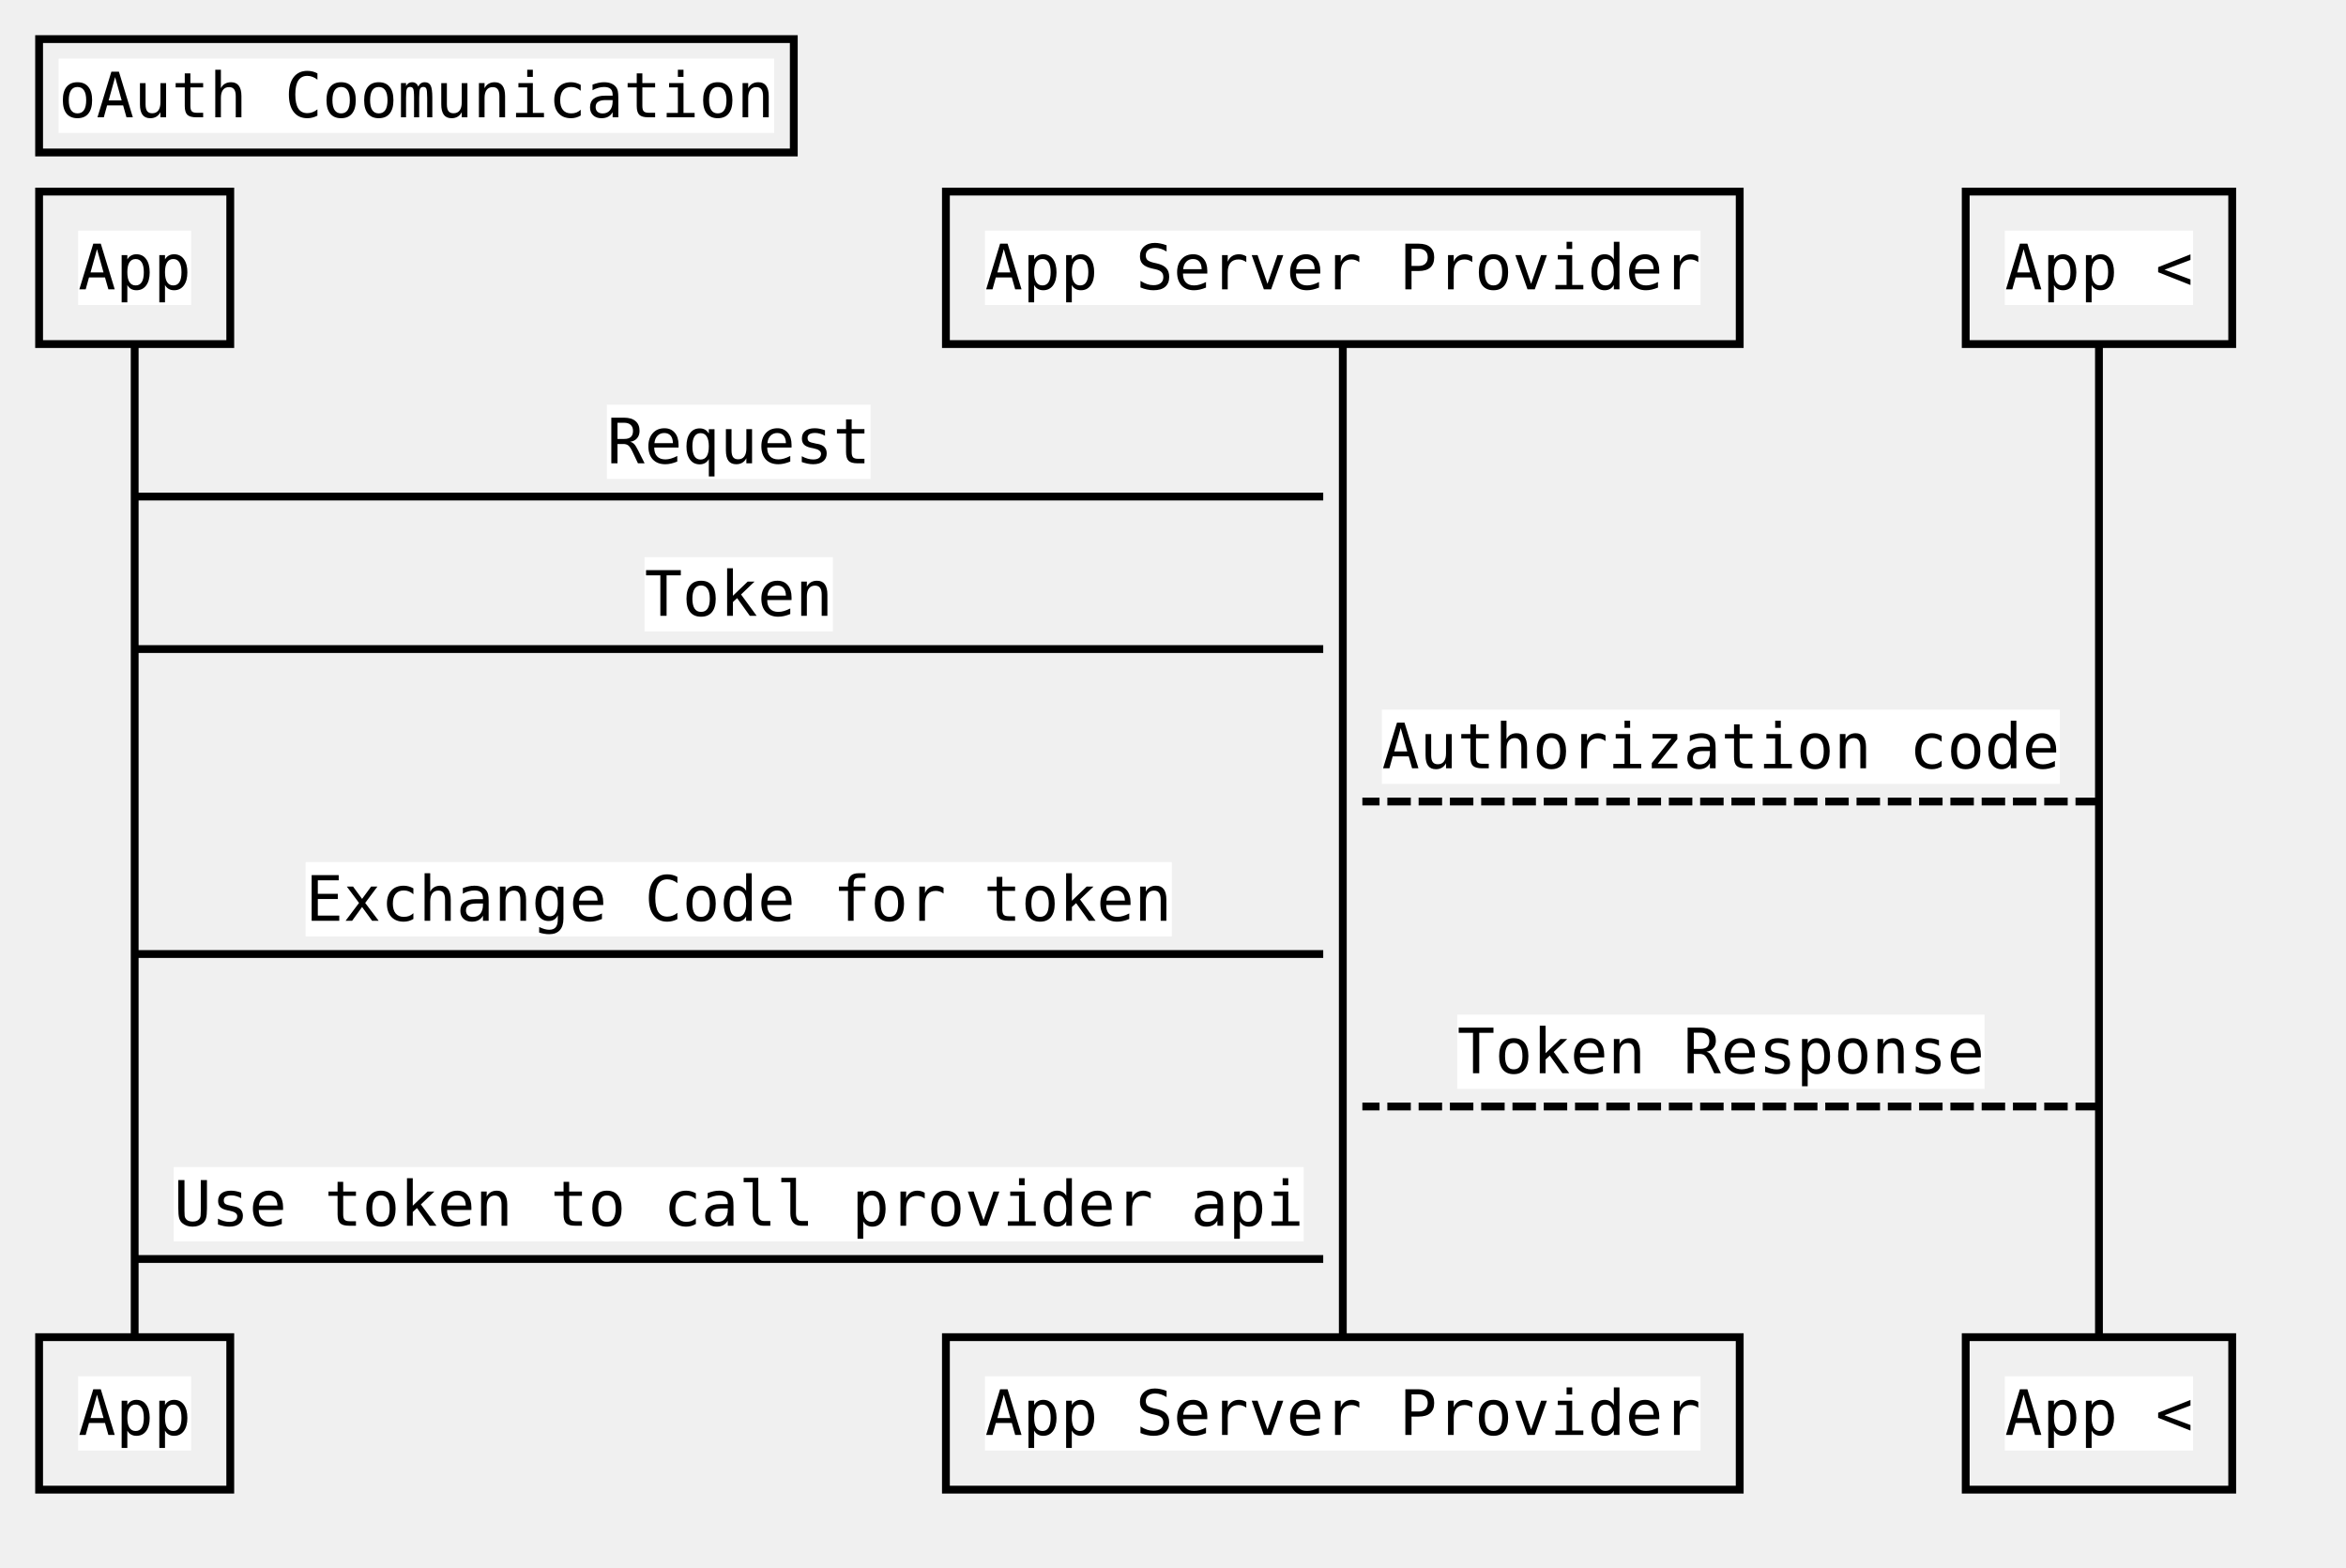
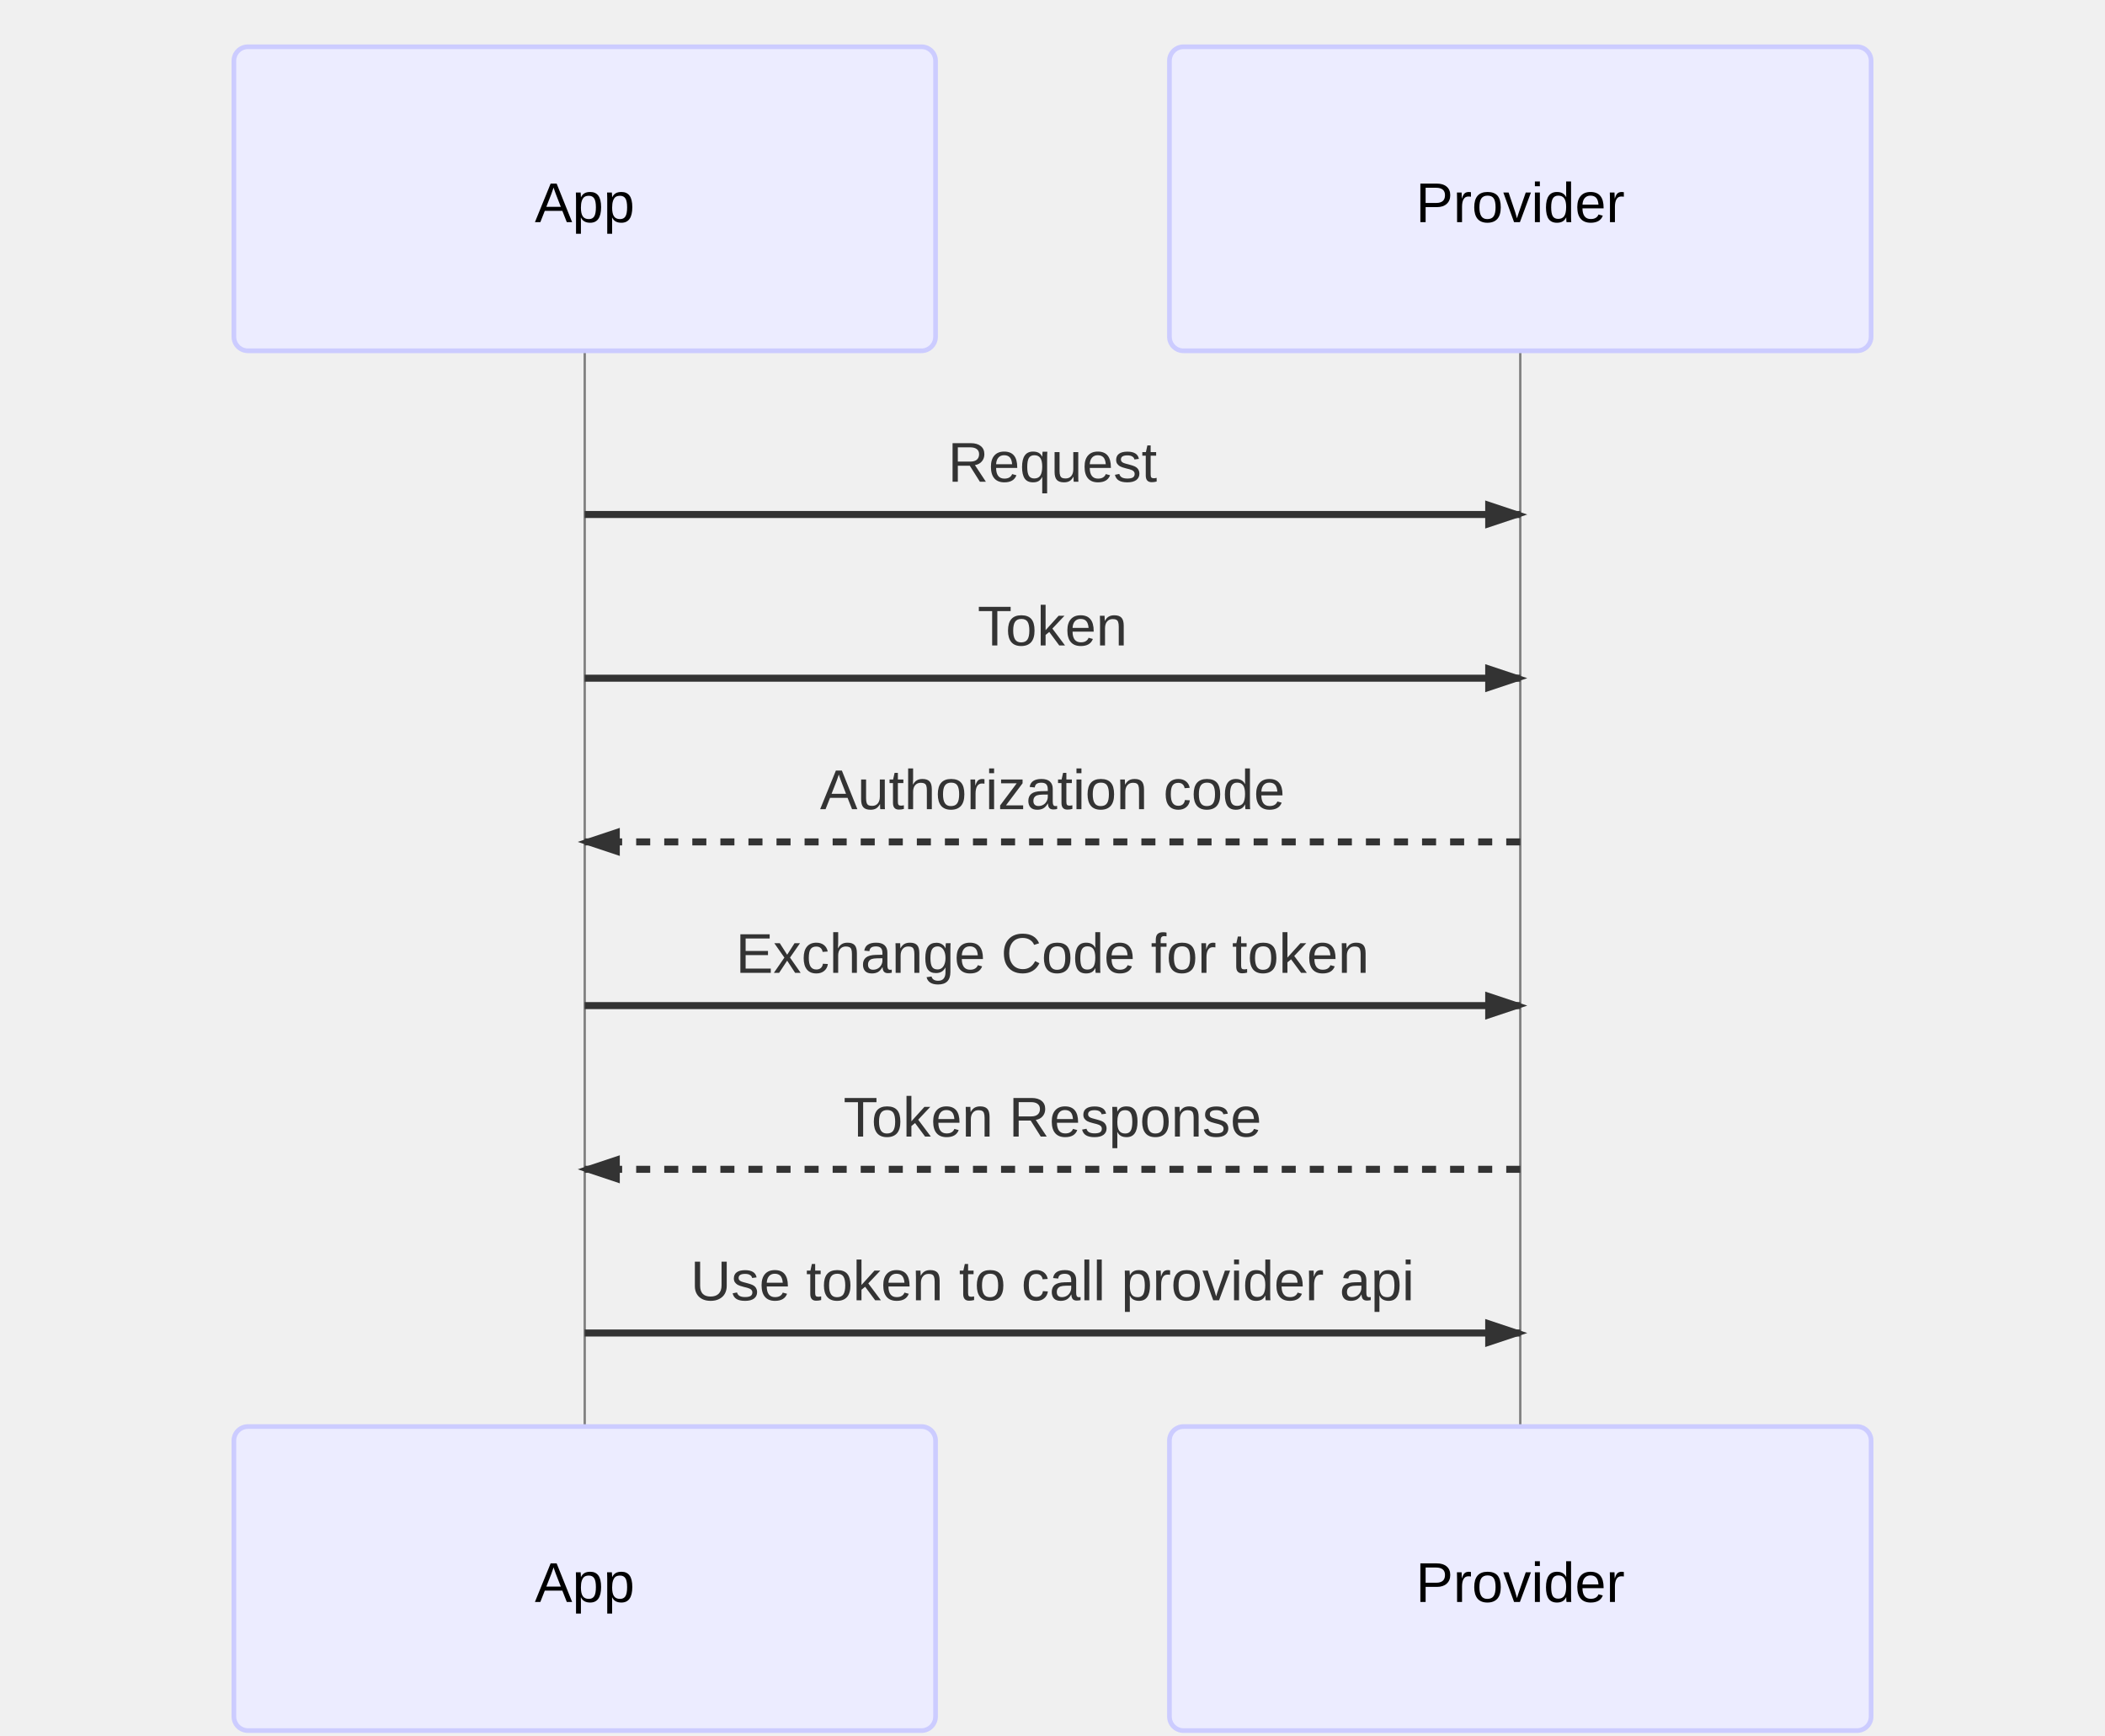
- <svg xmlns="http://www.w3.org/2000/svg" xmlns:xlink="http://www.w3.org/1999/xlink" width="600" height="401">
-   <source>Title: oAuth Coomunication
- App-&gt;App Server Provider: Request
- App-&gt;App Server Provider: Token
- App &lt;-- App Server Provider: Authorization code
- App-&gt;App Server Provider: Exchange Code for token
- App &lt;-- App Server Provider: Token Response
- App-&gt;App Server Provider: Use token to call provider api
- </source>
-   <defs style="-webkit-tap-highlight-color: rgba(0, 0, 0, 0);">
-     <marker id="raphael-marker-endblock55-obj7772" markerHeight="5" markerWidth="5" orient="auto" refX="2.5" refY="2.5" style="-webkit-tap-highlight-color: rgba(0, 0, 0, 0);">
-       <use xlink:href="#raphael-marker-block" transform="rotate(180 2.5 2.5) scale(1,1)" stroke-width="1" fill="#000" stroke="none" style="-webkit-tap-highlight-color: rgba(0, 0, 0, 0);" />
-     </marker>
-     <marker id="raphael-marker-endblock55-obj7775" markerHeight="5" markerWidth="5" orient="auto" refX="2.5" refY="2.5" style="-webkit-tap-highlight-color: rgba(0, 0, 0, 0);">
-       <use xlink:href="#raphael-marker-block" transform="rotate(180 2.5 2.5) scale(1,1)" stroke-width="1" fill="#000" stroke="none" style="-webkit-tap-highlight-color: rgba(0, 0, 0, 0);" />
-     </marker>
-     <marker id="raphael-marker-endblock55-obj7778" markerHeight="5" markerWidth="5" orient="auto" refX="2.5" refY="2.5" style="-webkit-tap-highlight-color: rgba(0, 0, 0, 0);">
-       <use xlink:href="#raphael-marker-block" transform="rotate(180 2.5 2.5) scale(1,1)" stroke-width="1" fill="#000" stroke="none" style="-webkit-tap-highlight-color: rgba(0, 0, 0, 0);" />
-     </marker>
-     <marker id="raphael-marker-endblock55-obj7781" markerHeight="5" markerWidth="5" orient="auto" refX="2.5" refY="2.5" style="-webkit-tap-highlight-color: rgba(0, 0, 0, 0);">
-       <use xlink:href="#raphael-marker-block" transform="rotate(180 2.5 2.5) scale(1,1)" stroke-width="1" fill="#000" stroke="none" style="-webkit-tap-highlight-color: rgba(0, 0, 0, 0);" />
-     </marker>
-     <marker id="raphael-marker-endblock55-obj7784" markerHeight="5" markerWidth="5" orient="auto" refX="2.5" refY="2.5" style="-webkit-tap-highlight-color: rgba(0, 0, 0, 0);">
-       <use xlink:href="#raphael-marker-block" transform="rotate(180 2.5 2.5) scale(1,1)" stroke-width="1" fill="#000" stroke="none" style="-webkit-tap-highlight-color: rgba(0, 0, 0, 0);" />
-     </marker>
-     <marker id="raphael-marker-endblock55-obj7787" markerHeight="5" markerWidth="5" orient="auto" refX="2.5" refY="2.5" style="-webkit-tap-highlight-color: rgba(0, 0, 0, 0);">
-       <use xlink:href="#raphael-marker-block" transform="rotate(180 2.5 2.5) scale(1,1)" stroke-width="1" fill="#000" stroke="none" style="-webkit-tap-highlight-color: rgba(0, 0, 0, 0);" />
+ <svg xmlns="http://www.w3.org/2000/svg" id="mermaidChart232" width="100%" height="100%" style="max-width:450px;" viewBox="-50 -10 450 371">
+   <style type="text/css" title="mermaid-svg-internal-css">/*  */
+ *, ::before, ::after { box-sizing: inherit;}
+ .actor { stroke: rgb(204, 204, 255); fill: rgb(226, 236, 255);}
+ text.actor { fill: black; stroke: none; font-size: 12px;}
+ .actor-line { stroke: grey;}
+ .messageLine0 { stroke-width: 1.5; stroke: black;}
+ .messageLine1 { stroke-width: 1.5; stroke: black;}
+ #arrowhead { fill: black;}
+ .messageText { fill: black; stroke: none; font-size: 12px;}
+ .actor { stroke: rgb(204, 204, 255); fill: rgb(236, 236, 255);}
+ text.actor { fill: black; stroke: none;}
+ .actor-line { stroke: grey;}
+ .messageLine0 { stroke-width: 1.5; stroke: rgb(51, 51, 51);}
+ .messageLine1 { stroke-width: 1.5; stroke: rgb(51, 51, 51);}
+ #arrowhead { fill: rgb(51, 51, 51);}
+ #crosshead path { fill: rgb(51, 51, 51) !important; stroke: rgb(51, 51, 51) !important;}
+ .messageText { fill: rgb(51, 51, 51); stroke: none;}
+ text { font-family: "trebuchet ms", verdana, arial; font-size: 14px;}
+ /*  */
+ </style>
+   <g />
+   <g>
+     <line id="actor779" x1="75" y1="5" x2="75" y2="360" class="actor-line" stroke-width="0.5px" stroke="#999" />
+     <rect x="0" y="0" fill="#eaeaea" stroke="#666" width="150" height="65" rx="3" ry="3" class="actor" />
+     <text x="75" y="37.5" class="actor" style="text-anchor: middle;">App</text>
+   </g>
+   <g>
+     <line id="actor780" x1="275" y1="5" x2="275" y2="360" class="actor-line" stroke-width="0.5px" stroke="#999" />
+     <rect x="200" y="0" fill="#eaeaea" stroke="#666" width="150" height="65" rx="3" ry="3" class="actor" />
+     <text x="275" y="37.5" class="actor" style="text-anchor: middle;">Provider</text>
+   </g>
+   <defs>
+     <marker id="arrowhead" refX="5" refY="2" markerWidth="6" markerHeight="4" orient="auto">
+       <path d="M 0,0 V 4 L6,2 Z" />
    </marker>
  </defs>
-   <rect x="10" y="10" width="193.016" height="29" rx="0" ry="0" fill="none" stroke="#000000" stroke-width="2" style="-webkit-tap-highlight-color: rgba(0, 0, 0, 0);" />
-   <rect x="14.984" y="15" width="183.016" height="19" rx="0" ry="0" fill="#ffffff" stroke="none" style="-webkit-tap-highlight-color: rgba(0, 0, 0, 0);" />
-   <text x="106.508" y="24.5" text-anchor="middle" font-family="Andale Mono, monospace" font-size="16px" stroke="none" fill="#000000" style="-webkit-tap-highlight-color: rgba(0, 0, 0, 0); text-anchor: middle; font-family: &quot;Andale Mono&quot;, monospace; font-size: 16px;">
-     <tspan dy="5.5" style="-webkit-tap-highlight-color: rgba(0, 0, 0, 0);">oAuth Coomunication</tspan>
-   </text>
-   <rect x="10" y="49" width="48.891" height="39" rx="0" ry="0" fill="none" stroke="#000000" stroke-width="2" style="-webkit-tap-highlight-color: rgba(0, 0, 0, 0);" />
-   <rect x="19.984" y="59" width="28.891" height="19" rx="0" ry="0" fill="#ffffff" stroke="none" style="-webkit-tap-highlight-color: rgba(0, 0, 0, 0);" />
-   <text x="34.445" y="68.5" text-anchor="middle" font-family="Andale Mono, monospace" font-size="16px" stroke="none" fill="#000000" style="-webkit-tap-highlight-color: rgba(0, 0, 0, 0); text-anchor: middle; font-family: &quot;Andale Mono&quot;, monospace; font-size: 16px;">
-     <tspan dy="5.5" style="-webkit-tap-highlight-color: rgba(0, 0, 0, 0);">App</tspan>
-   </text>
-   <rect x="10" y="342" width="48.891" height="39" rx="0" ry="0" fill="none" stroke="#000000" stroke-width="2" style="-webkit-tap-highlight-color: rgba(0, 0, 0, 0);" />
-   <rect x="19.984" y="352" width="28.891" height="19" rx="0" ry="0" fill="#ffffff" stroke="none" style="-webkit-tap-highlight-color: rgba(0, 0, 0, 0);" />
-   <text x="34.445" y="361.5" text-anchor="middle" font-family="Andale Mono, monospace" font-size="16px" stroke="none" fill="#000000" style="-webkit-tap-highlight-color: rgba(0, 0, 0, 0); text-anchor: middle; font-family: &quot;Andale Mono&quot;, monospace; font-size: 16px;">
-     <tspan dy="5.5" style="-webkit-tap-highlight-color: rgba(0, 0, 0, 0);">App</tspan>
-   </text>
-   <path fill="none" stroke="#000000" d="M34.445,88L34.445,342" stroke-width="2" style="-webkit-tap-highlight-color: rgba(0, 0, 0, 0);" />
-   <rect x="241.922" y="49" width="203.016" height="39" rx="0" ry="0" fill="none" stroke="#000000" stroke-width="2" style="-webkit-tap-highlight-color: rgba(0, 0, 0, 0);" />
-   <rect x="251.906" y="59" width="183.016" height="19" rx="0" ry="0" fill="#ffffff" stroke="none" style="-webkit-tap-highlight-color: rgba(0, 0, 0, 0);" />
-   <text x="343.43" y="68.5" text-anchor="middle" font-family="Andale Mono, monospace" font-size="16px" stroke="none" fill="#000000" style="-webkit-tap-highlight-color: rgba(0, 0, 0, 0); text-anchor: middle; font-family: &quot;Andale Mono&quot;, monospace; font-size: 16px;">
-     <tspan dy="5.5" style="-webkit-tap-highlight-color: rgba(0, 0, 0, 0);">App Server Provider</tspan>
-   </text>
-   <rect x="241.922" y="342" width="203.016" height="39" rx="0" ry="0" fill="none" stroke="#000000" stroke-width="2" style="-webkit-tap-highlight-color: rgba(0, 0, 0, 0);" />
-   <rect x="251.906" y="352" width="183.016" height="19" rx="0" ry="0" fill="#ffffff" stroke="none" style="-webkit-tap-highlight-color: rgba(0, 0, 0, 0);" />
-   <text x="343.43" y="361.5" text-anchor="middle" font-family="Andale Mono, monospace" font-size="16px" stroke="none" fill="#000000" style="-webkit-tap-highlight-color: rgba(0, 0, 0, 0); text-anchor: middle; font-family: &quot;Andale Mono&quot;, monospace; font-size: 16px;">
-     <tspan dy="5.5" style="-webkit-tap-highlight-color: rgba(0, 0, 0, 0);">App Server Provider</tspan>
-   </text>
-   <path fill="none" stroke="#000000" d="M343.43,88L343.43,342" stroke-width="2" style="-webkit-tap-highlight-color: rgba(0, 0, 0, 0);" />
-   <rect x="502.742" y="49" width="68.156" height="39" rx="0" ry="0" fill="none" stroke="#000000" stroke-width="2" style="-webkit-tap-highlight-color: rgba(0, 0, 0, 0);" />
-   <rect x="512.734" y="59" width="48.156" height="19" rx="0" ry="0" fill="#ffffff" stroke="none" style="-webkit-tap-highlight-color: rgba(0, 0, 0, 0);" />
-   <text x="536.82" y="68.5" text-anchor="middle" font-family="Andale Mono, monospace" font-size="16px" stroke="none" fill="#000000" style="-webkit-tap-highlight-color: rgba(0, 0, 0, 0); text-anchor: middle; font-family: &quot;Andale Mono&quot;, monospace; font-size: 16px;">
-     <tspan dy="5.5" style="-webkit-tap-highlight-color: rgba(0, 0, 0, 0);">App &lt;</tspan>
-   </text>
-   <rect x="502.742" y="342" width="68.156" height="39" rx="0" ry="0" fill="none" stroke="#000000" stroke-width="2" style="-webkit-tap-highlight-color: rgba(0, 0, 0, 0);" />
-   <rect x="512.734" y="352" width="48.156" height="19" rx="0" ry="0" fill="#ffffff" stroke="none" style="-webkit-tap-highlight-color: rgba(0, 0, 0, 0);" />
-   <text x="536.82" y="361.5" text-anchor="middle" font-family="Andale Mono, monospace" font-size="16px" stroke="none" fill="#000000" style="-webkit-tap-highlight-color: rgba(0, 0, 0, 0); text-anchor: middle; font-family: &quot;Andale Mono&quot;, monospace; font-size: 16px;">
-     <tspan dy="5.5" style="-webkit-tap-highlight-color: rgba(0, 0, 0, 0);">App &lt;</tspan>
-   </text>
-   <path fill="none" stroke="#000000" d="M536.82,88L536.82,342" stroke-width="2" style="-webkit-tap-highlight-color: rgba(0, 0, 0, 0);" />
-   <rect x="155.219" y="103.5" width="67.422" height="19" rx="0" ry="0" fill="#ffffff" stroke="none" style="-webkit-tap-highlight-color: rgba(0, 0, 0, 0);" />
-   <text x="188.938" y="113" text-anchor="middle" font-family="Andale Mono, monospace" font-size="16px" stroke="none" fill="#000000" style="-webkit-tap-highlight-color: rgba(0, 0, 0, 0); text-anchor: middle; font-family: &quot;Andale Mono&quot;, monospace; font-size: 16px;">
-     <tspan dy="5.5" style="-webkit-tap-highlight-color: rgba(0, 0, 0, 0);">Request</tspan>
-   </text>
-   <path fill="none" stroke="#000000" d="M34.445,127C34.445,127,298.569,127,338.42,127" stroke-width="2" marker-end="url(#raphael-marker-endblock55-obj7772)" stroke-dasharray="0" style="-webkit-tap-highlight-color: rgba(0, 0, 0, 0);" />
-   <rect x="164.844" y="142.5" width="48.156" height="19" rx="0" ry="0" fill="#ffffff" stroke="none" style="-webkit-tap-highlight-color: rgba(0, 0, 0, 0);" />
-   <text x="188.938" y="152" text-anchor="middle" font-family="Andale Mono, monospace" font-size="16px" stroke="none" fill="#000000" style="-webkit-tap-highlight-color: rgba(0, 0, 0, 0); text-anchor: middle; font-family: &quot;Andale Mono&quot;, monospace; font-size: 16px;">
-     <tspan dy="5.5" style="-webkit-tap-highlight-color: rgba(0, 0, 0, 0);">Token</tspan>
-   </text>
-   <path fill="none" stroke="#000000" d="M34.445,166C34.445,166,298.569,166,338.42,166" stroke-width="2" marker-end="url(#raphael-marker-endblock55-obj7775)" stroke-dasharray="0" style="-webkit-tap-highlight-color: rgba(0, 0, 0, 0);" />
-   <rect x="353.422" y="181.5" width="173.391" height="19" rx="0" ry="0" fill="#ffffff" stroke="none" style="-webkit-tap-highlight-color: rgba(0, 0, 0, 0);" />
-   <text x="440.125" y="191" text-anchor="middle" font-family="Andale Mono, monospace" font-size="16px" stroke="none" fill="#000000" style="-webkit-tap-highlight-color: rgba(0, 0, 0, 0); text-anchor: middle; font-family: &quot;Andale Mono&quot;, monospace; font-size: 16px;">
-     <tspan dy="5.5" style="-webkit-tap-highlight-color: rgba(0, 0, 0, 0);">Authorization code</tspan>
-   </text>
-   <path fill="none" stroke="#000000" d="M536.82,205C536.82,205,378.76,205,348.429,205" stroke-width="2" marker-end="url(#raphael-marker-endblock55-obj7778)" stroke-dasharray="6,2" style="-webkit-tap-highlight-color: rgba(0, 0, 0, 0);" />
-   <rect x="78.156" y="220.5" width="221.547" height="19" rx="0" ry="0" fill="#ffffff" stroke="none" style="-webkit-tap-highlight-color: rgba(0, 0, 0, 0);" />
-   <text x="188.938" y="230" text-anchor="middle" font-family="Andale Mono, monospace" font-size="16px" stroke="none" fill="#000000" style="-webkit-tap-highlight-color: rgba(0, 0, 0, 0); text-anchor: middle; font-family: &quot;Andale Mono&quot;, monospace; font-size: 16px;">
-     <tspan dy="5.5" style="-webkit-tap-highlight-color: rgba(0, 0, 0, 0);">Exchange Code for token</tspan>
-   </text>
-   <path fill="none" stroke="#000000" d="M34.445,244C34.445,244,298.569,244,338.42,244" stroke-width="2" marker-end="url(#raphael-marker-endblock55-obj7781)" stroke-dasharray="0" style="-webkit-tap-highlight-color: rgba(0, 0, 0, 0);" />
-   <rect x="372.688" y="259.5" width="134.859" height="19" rx="0" ry="0" fill="#ffffff" stroke="none" style="-webkit-tap-highlight-color: rgba(0, 0, 0, 0);" />
-   <text x="440.125" y="269" text-anchor="middle" font-family="Andale Mono, monospace" font-size="16px" stroke="none" fill="#000000" style="-webkit-tap-highlight-color: rgba(0, 0, 0, 0); text-anchor: middle; font-family: &quot;Andale Mono&quot;, monospace; font-size: 16px;">
-     <tspan dy="5.5" style="-webkit-tap-highlight-color: rgba(0, 0, 0, 0);">Token Response</tspan>
-   </text>
-   <path fill="none" stroke="#000000" d="M536.82,283C536.82,283,378.76,283,348.429,283" stroke-width="2" marker-end="url(#raphael-marker-endblock55-obj7784)" stroke-dasharray="6,2" style="-webkit-tap-highlight-color: rgba(0, 0, 0, 0);" />
-   <rect x="44.438" y="298.5" width="288.984" height="19" rx="0" ry="0" fill="#ffffff" stroke="none" style="-webkit-tap-highlight-color: rgba(0, 0, 0, 0);" />
-   <text x="188.938" y="308" text-anchor="middle" font-family="Andale Mono, monospace" font-size="16px" stroke="none" fill="#000000" style="-webkit-tap-highlight-color: rgba(0, 0, 0, 0); text-anchor: middle; font-family: &quot;Andale Mono&quot;, monospace; font-size: 16px;">
-     <tspan dy="5.5" style="-webkit-tap-highlight-color: rgba(0, 0, 0, 0);">Use token to call provider api</tspan>
-   </text>
-   <path fill="none" stroke="#000000" d="M34.445,322C34.445,322,298.569,322,338.42,322" stroke-width="2" marker-end="url(#raphael-marker-endblock55-obj7787)" stroke-dasharray="0" style="-webkit-tap-highlight-color: rgba(0, 0, 0, 0);" />
+   <defs>
+     <marker id="crosshead" markerWidth="15" markerHeight="8" orient="auto" refX="16" refY="4">
+       <path fill="black" stroke="#000000" stroke-width="1px" d="M 9,2 V 6 L16,4 Z" style="stroke-dasharray: 0, 0;" />
+       <path fill="none" stroke="#000000" stroke-width="1px" d="M 0,1 L 6,7 M 6,1 L 0,7" style="stroke-dasharray: 0, 0;" />
+     </marker>
+   </defs>
+   <g>
+     <text x="175" y="93" class="messageText" style="text-anchor: middle;">Request</text>
+     <line x1="75" y1="100" x2="275" y2="100" class="messageLine0" stroke-width="2" stroke="black" marker-end="url(#arrowhead)" style="fill: none;" />
+   </g>
+   <g>
+     <text x="175" y="128" class="messageText" style="text-anchor: middle;">Token</text>
+     <line x1="75" y1="135" x2="275" y2="135" class="messageLine0" stroke-width="2" stroke="black" marker-end="url(#arrowhead)" style="fill: none;" />
+   </g>
+   <g>
+     <text x="175" y="163" class="messageText" style="text-anchor: middle;">Authorization code</text>
+     <line x1="275" y1="170" x2="75" y2="170" class="messageLine1" stroke-width="2" stroke="black" marker-end="url(#arrowhead)" style="stroke-dasharray: 3, 3; fill: none;" />
+   </g>
+   <g>
+     <text x="175" y="198" class="messageText" style="text-anchor: middle;">Exchange Code for token</text>
+     <line x1="75" y1="205" x2="275" y2="205" class="messageLine0" stroke-width="2" stroke="black" marker-end="url(#arrowhead)" style="fill: none;" />
+   </g>
+   <g>
+     <text x="175" y="233" class="messageText" style="text-anchor: middle;">Token Response</text>
+     <line x1="275" y1="240" x2="75" y2="240" class="messageLine1" stroke-width="2" stroke="black" marker-end="url(#arrowhead)" style="stroke-dasharray: 3, 3; fill: none;" />
+   </g>
+   <g>
+     <text x="175" y="268" class="messageText" style="text-anchor: middle;">Use token to call provider api</text>
+     <line x1="75" y1="275" x2="275" y2="275" class="messageLine0" stroke-width="2" stroke="black" marker-end="url(#arrowhead)" style="fill: none;" />
+   </g>
+   <g>
+     <rect x="0" y="295" fill="#eaeaea" stroke="#666" width="150" height="65" rx="3" ry="3" class="actor" />
+     <text x="75" y="332.5" class="actor" style="text-anchor: middle;">App</text>
+   </g>
+   <g>
+     <rect x="200" y="295" fill="#eaeaea" stroke="#666" width="150" height="65" rx="3" ry="3" class="actor" />
+     <text x="275" y="332.5" class="actor" style="text-anchor: middle;">Provider</text>
+   </g>
</svg>
